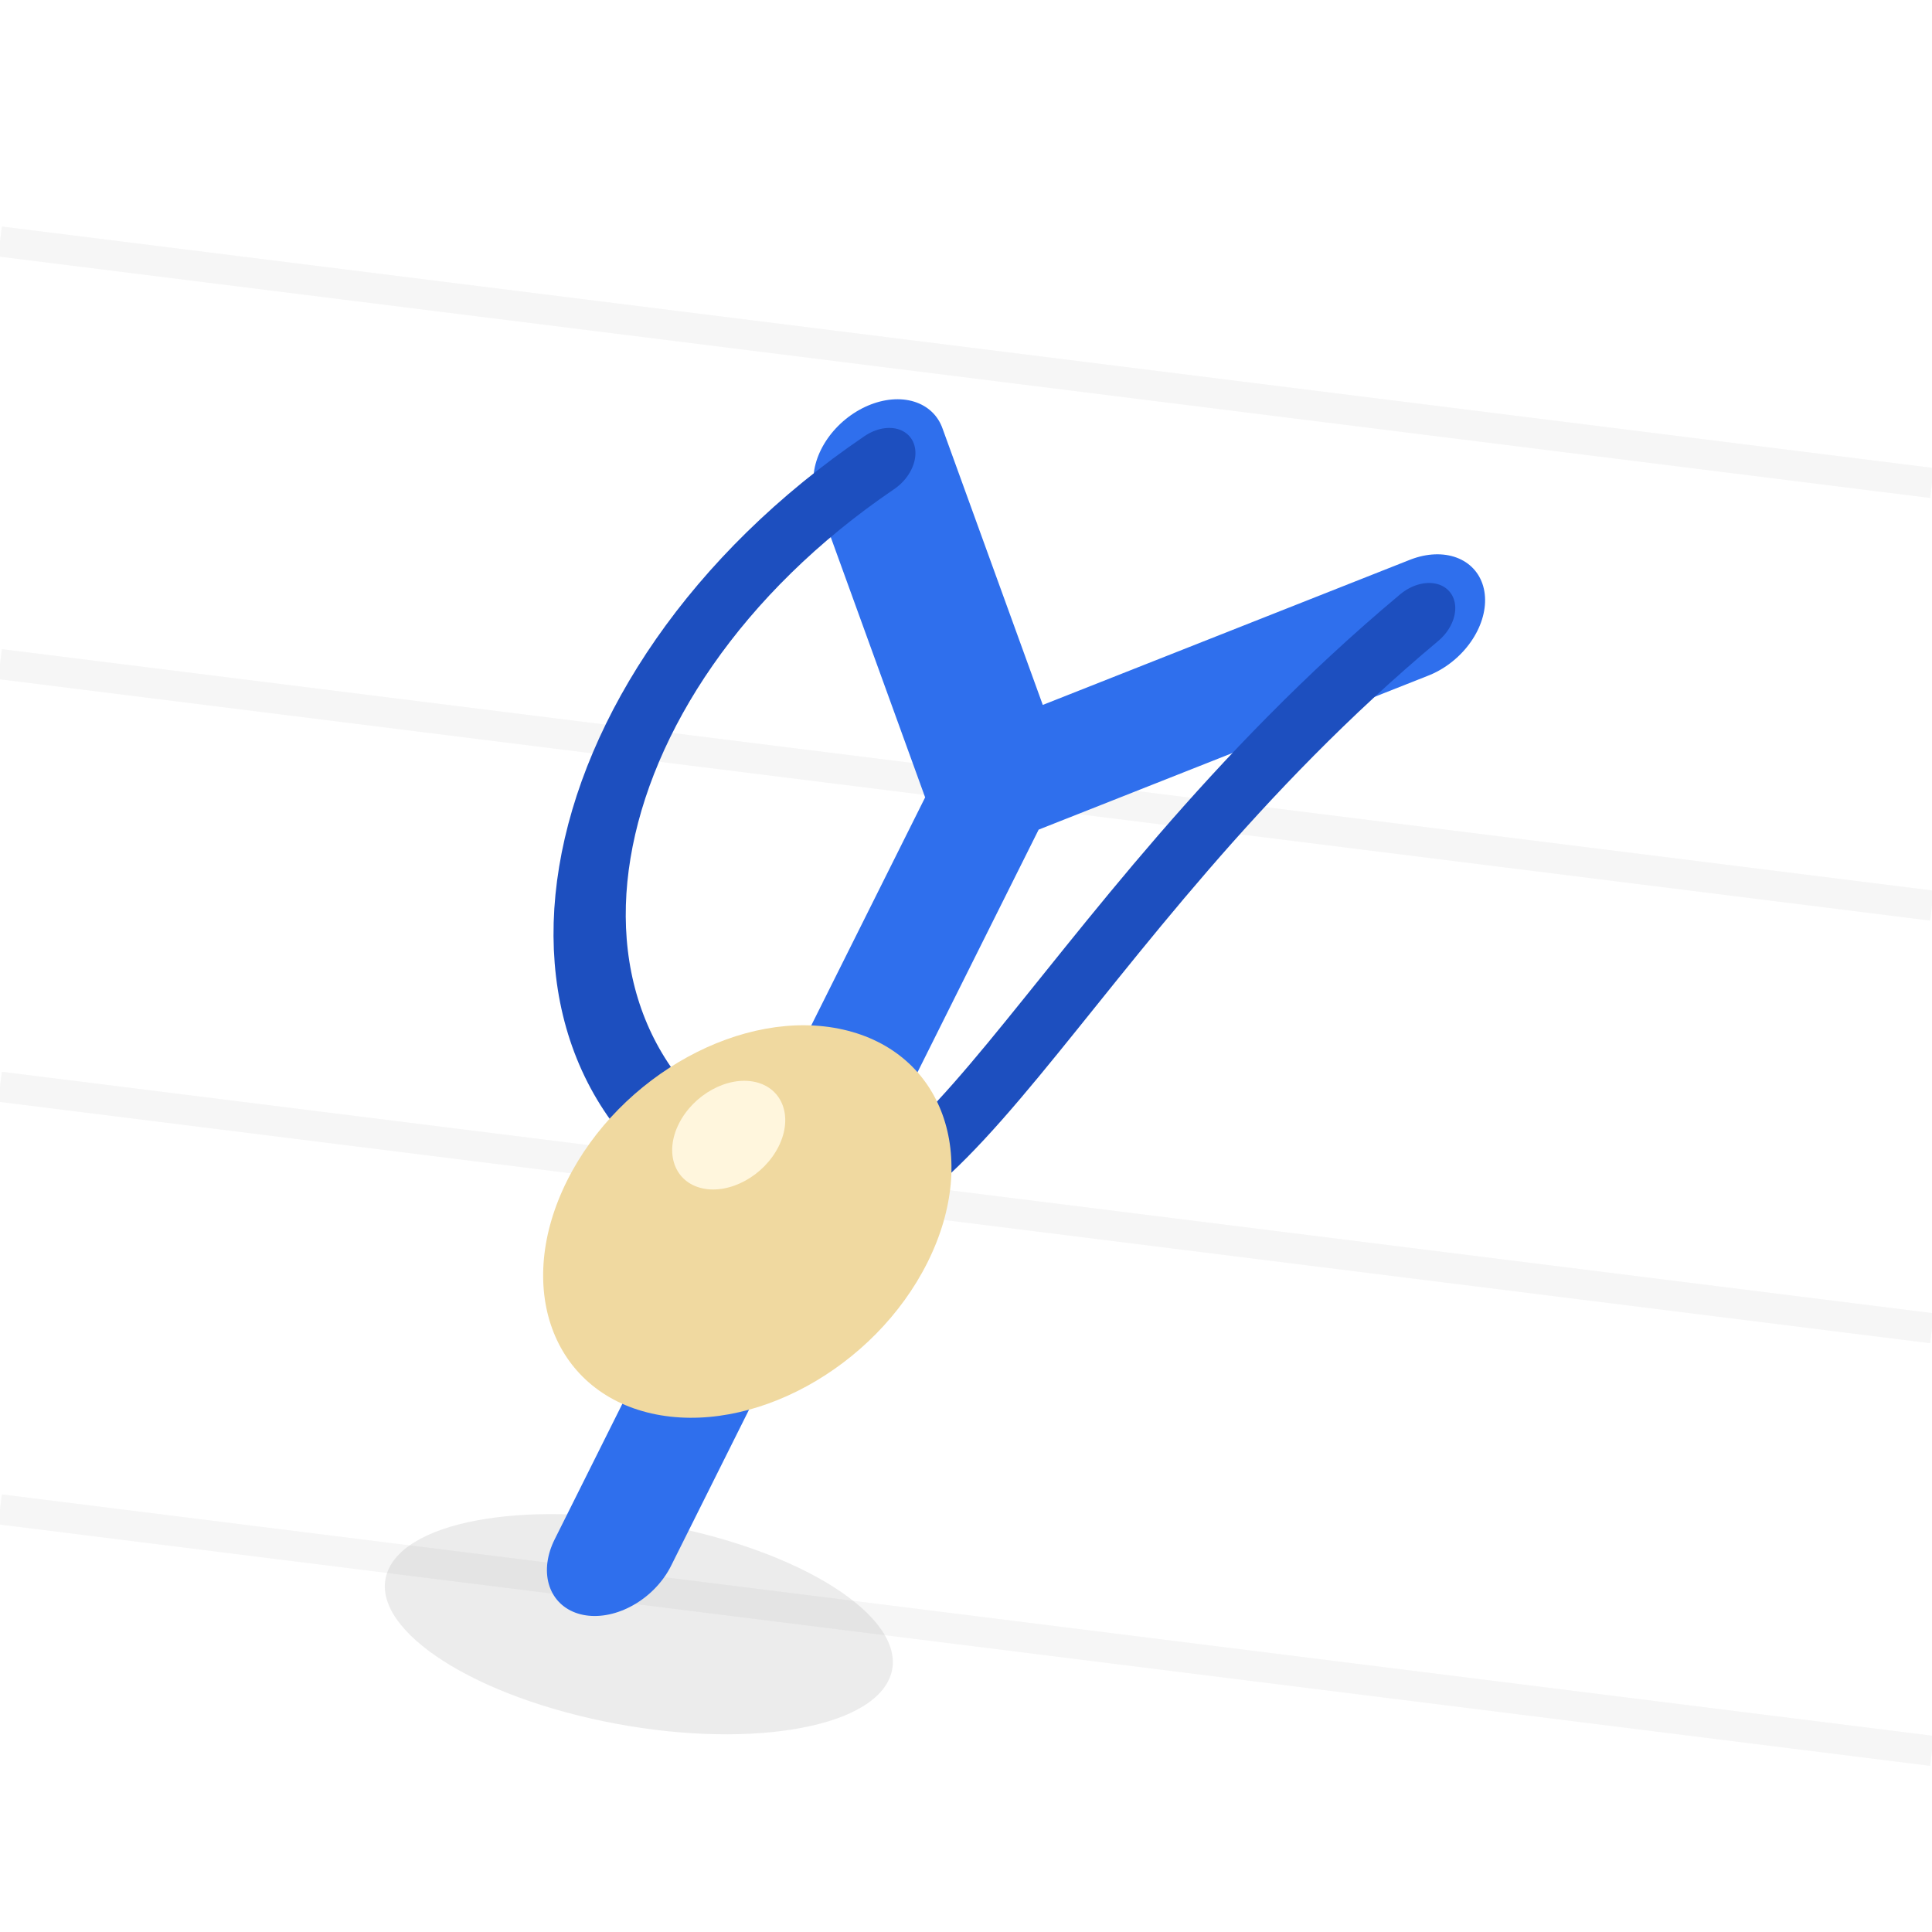
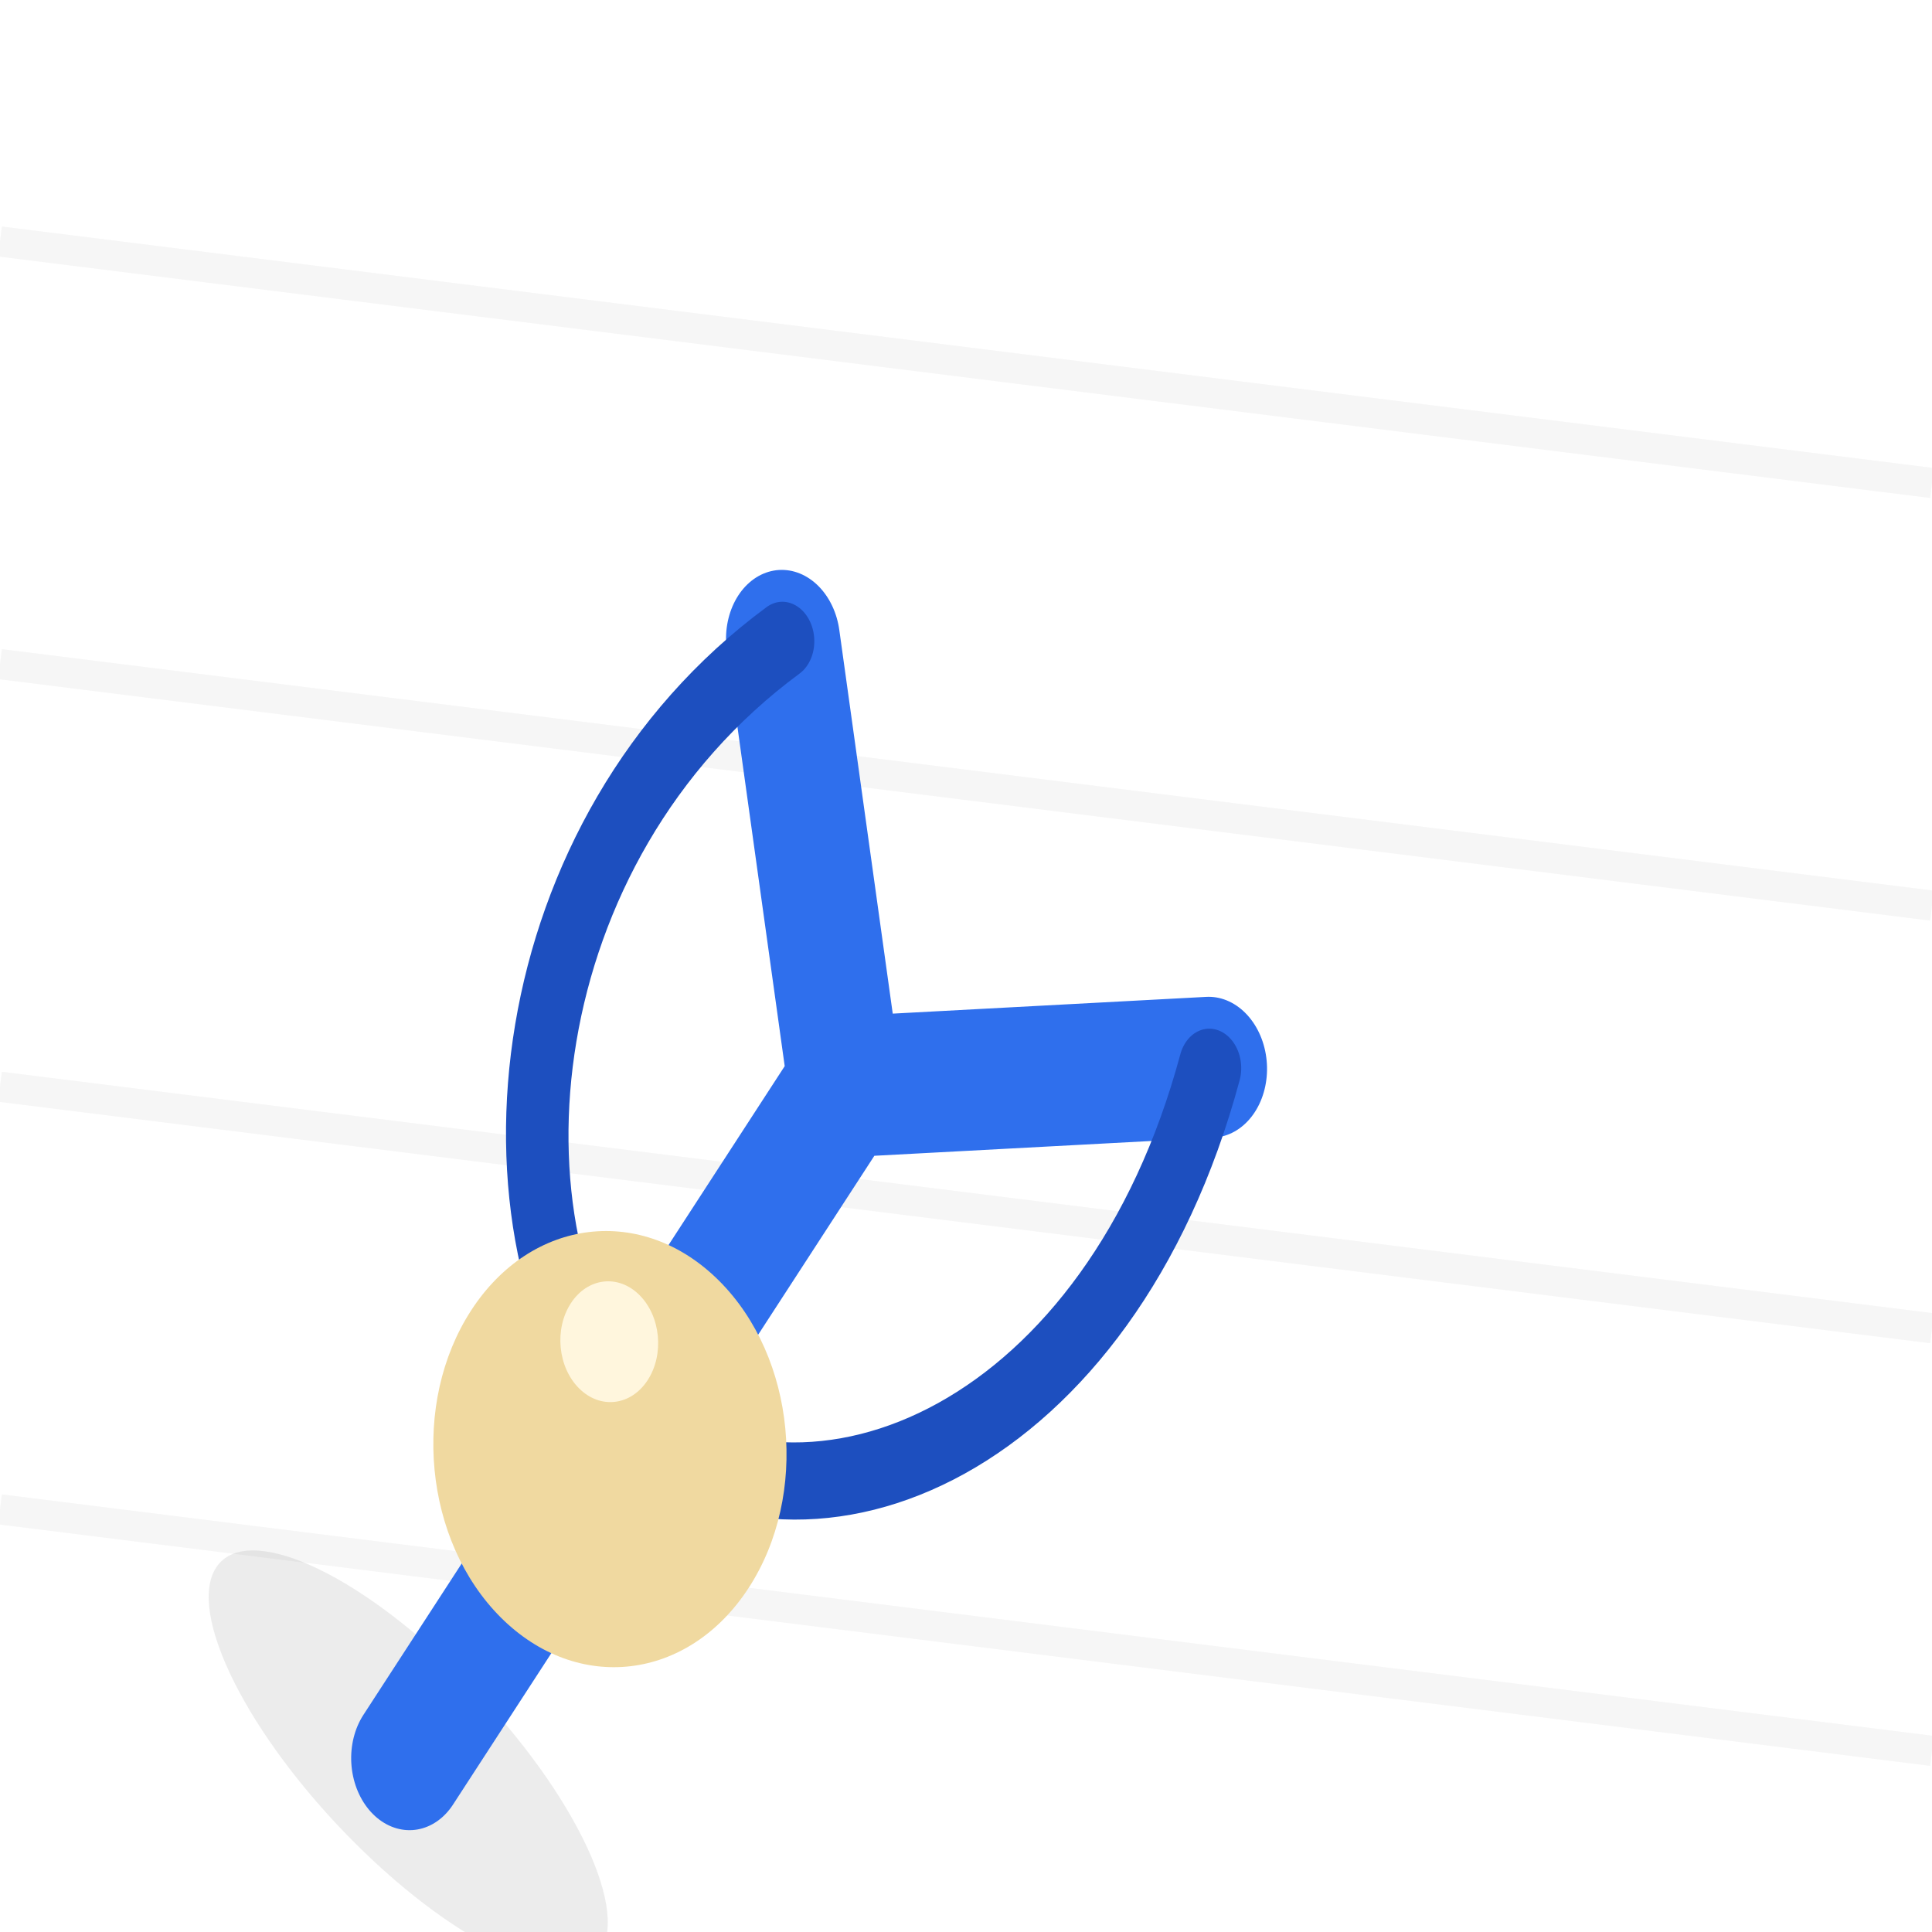
<svg xmlns="http://www.w3.org/2000/svg" viewBox="0 0 64 64" fill="none">
  <rect width="64" height="64" fill="#ffffff" />
  <g opacity="0.04" stroke="#111111" stroke-width="1">
    <path d="M0 8L64 16M0 22L64 30M0 36L64 44M0 50L64 58" />
  </g>
-   <g transform="translate(33 26) skewX(-16) rotate(12)">
-     <ellipse cx="2" cy="28" rx="9" ry="3.2" fill="rgba(17,17,17,0.08)" />
-     <path d="M0 26V0M-9 -9L0 0L11 -8" stroke="#2f6fed" stroke-width="4.2" stroke-linecap="round" stroke-linejoin="round" />
-     <path d="M-9 -9C-16 0 -12 12 -1 14" stroke="#1d4fbf" stroke-width="2.3" stroke-linecap="round" fill="none" />
-     <path d="M11 -8C4 4 6 16 -1 14" stroke="#1d4fbf" stroke-width="2.3" stroke-linecap="round" fill="none" />
-     <circle cx="-1" cy="15" r="6.5" fill="#f0d9a0" />
-     <circle cx="-3" cy="12.5" r="1.8" fill="#fff6dd" />
+   <g transform="translate(28 36) rotate(45) skewX(12)">
+     <ellipse cx="0" cy="26" rx="9" ry="3.2" fill="rgba(17,17,17,0.08)" />
+     <path d="M0 26V0M-10 -9L0 0L10 -9" stroke="#2f6fed" stroke-width="4.2" stroke-linecap="round" stroke-linejoin="round" />
+     <path d="M-10 -9C-14 2 -8 12 0 13" stroke="#1d4fbf" stroke-width="2.3" stroke-linecap="round" fill="none" />
+     <path d="M10 -9C14 2 8 12 0 13" stroke="#1d4fbf" stroke-width="2.3" stroke-linecap="round" fill="none" />
+     <circle cx="0" cy="14" r="6.5" fill="#f0d9a0" />
+     <circle cx="-2" cy="11.5" r="1.8" fill="#fff6dd" />
  </g>
</svg>
